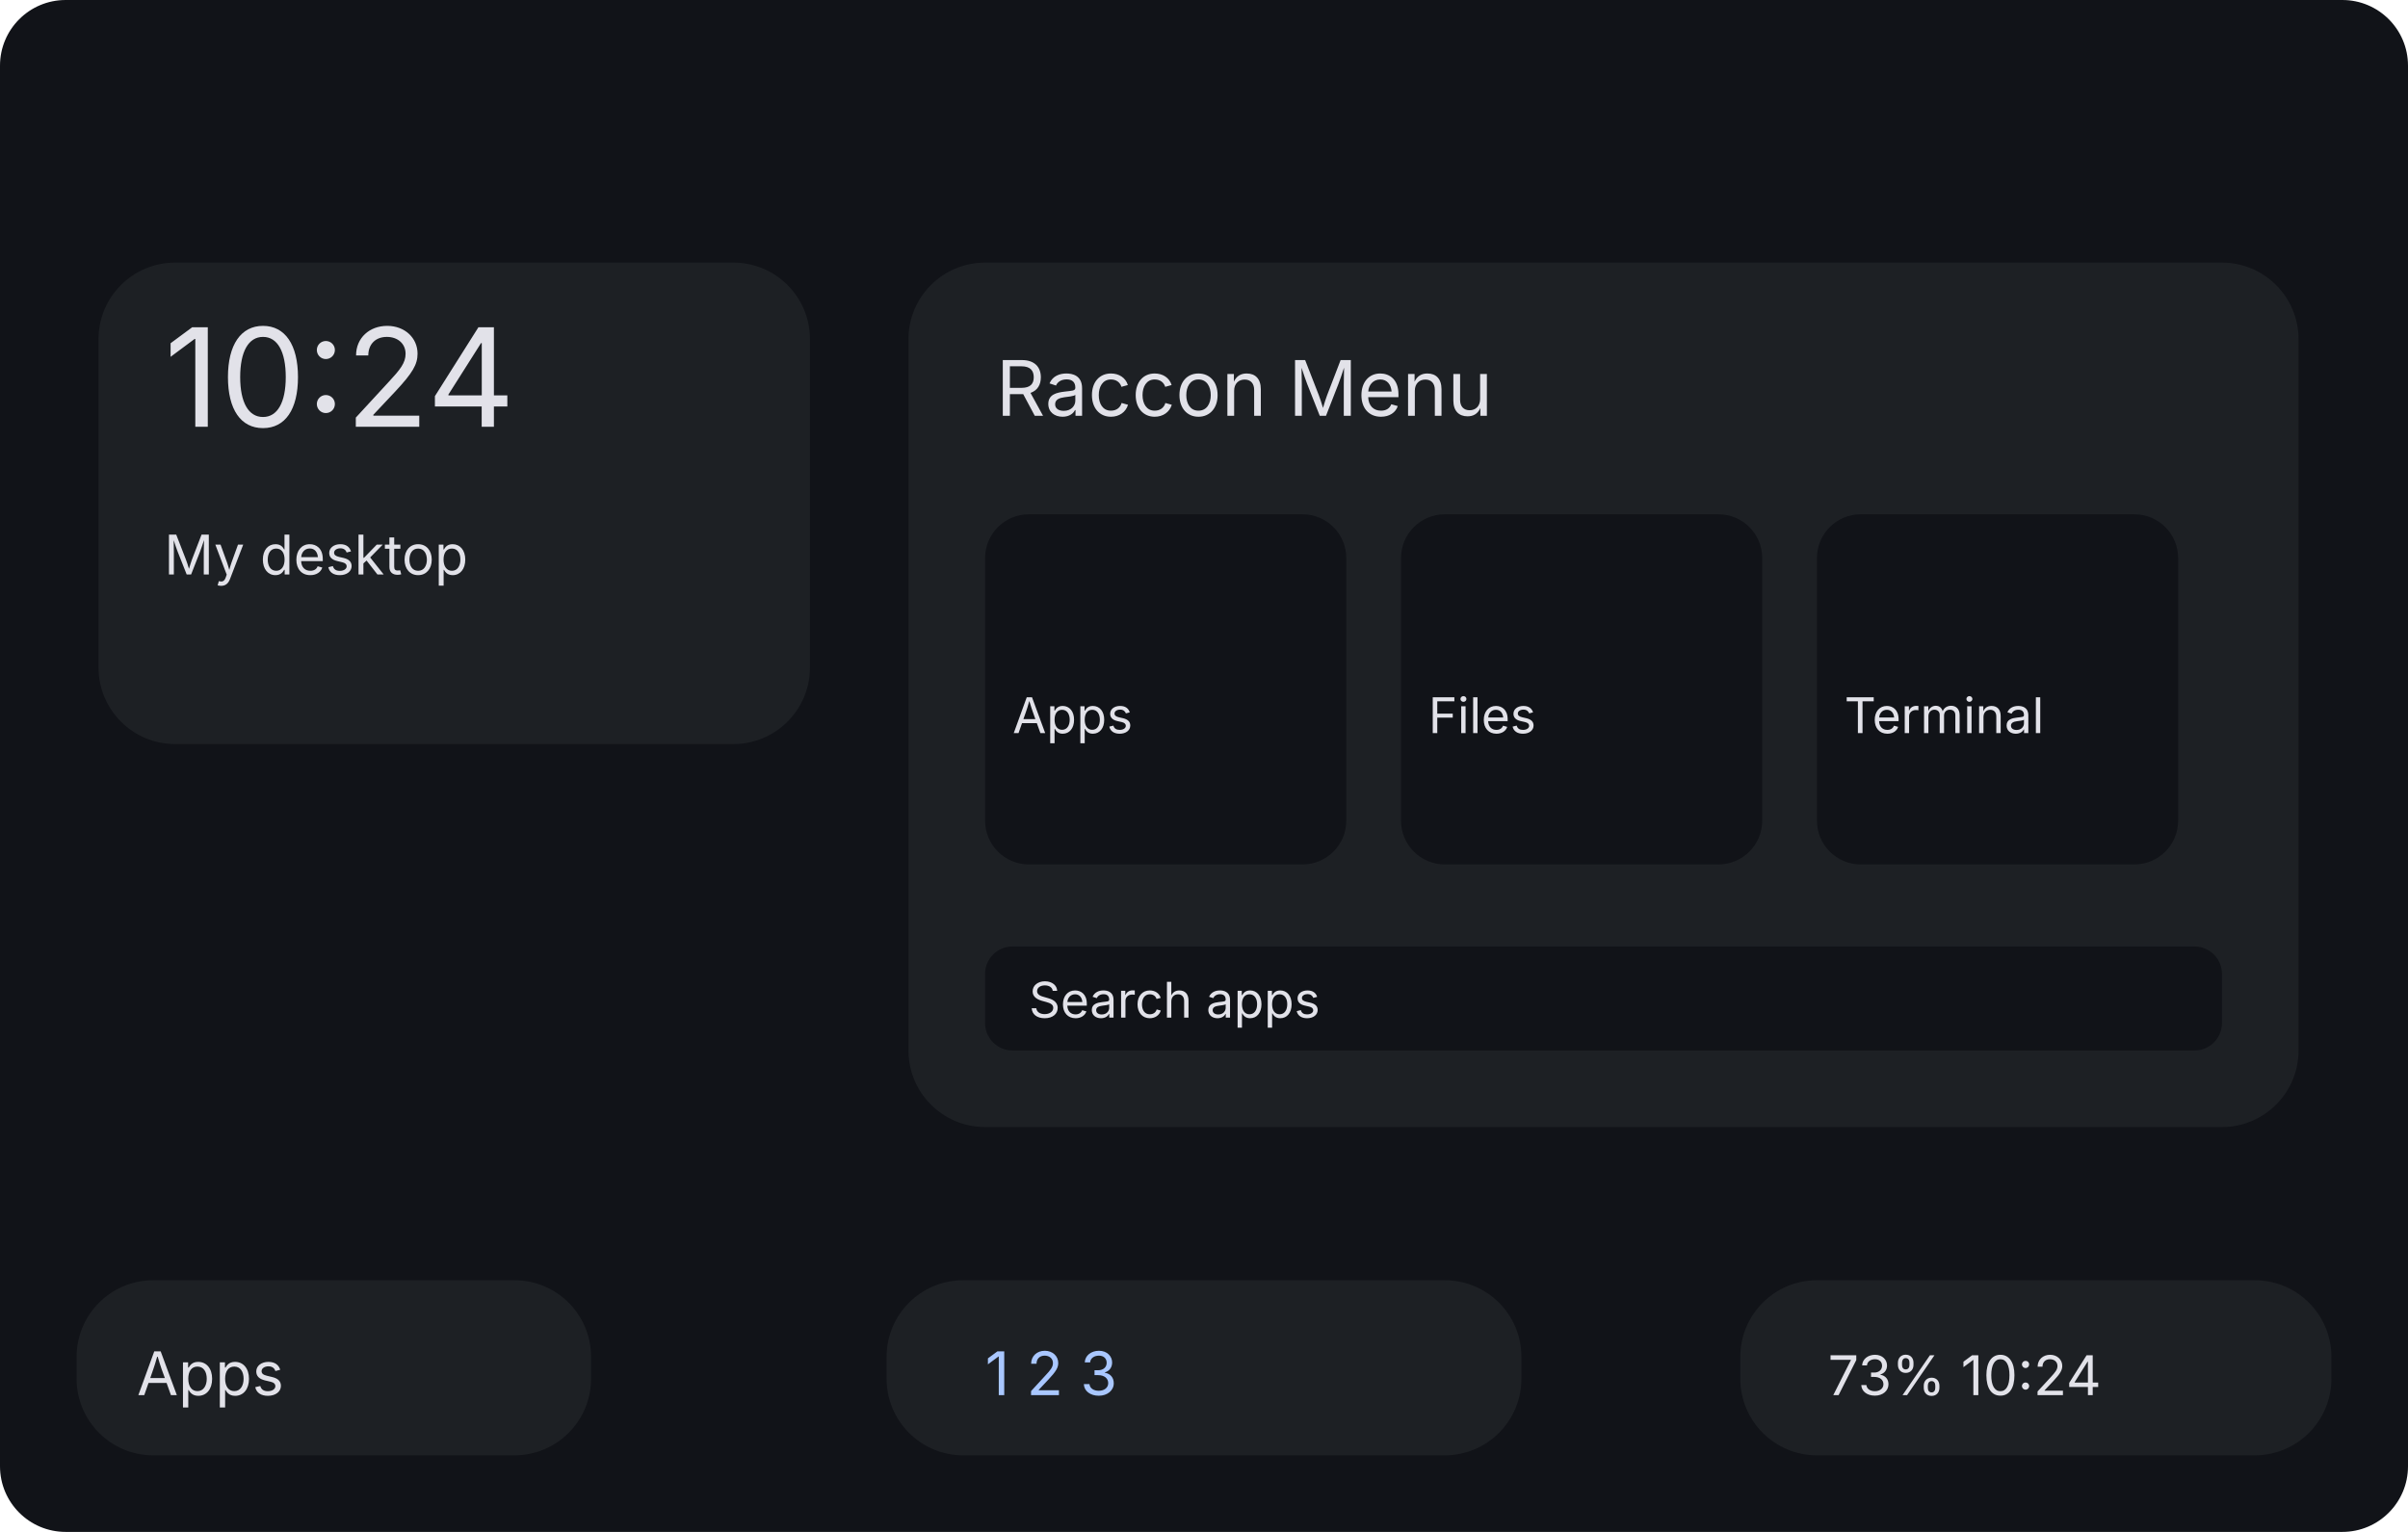
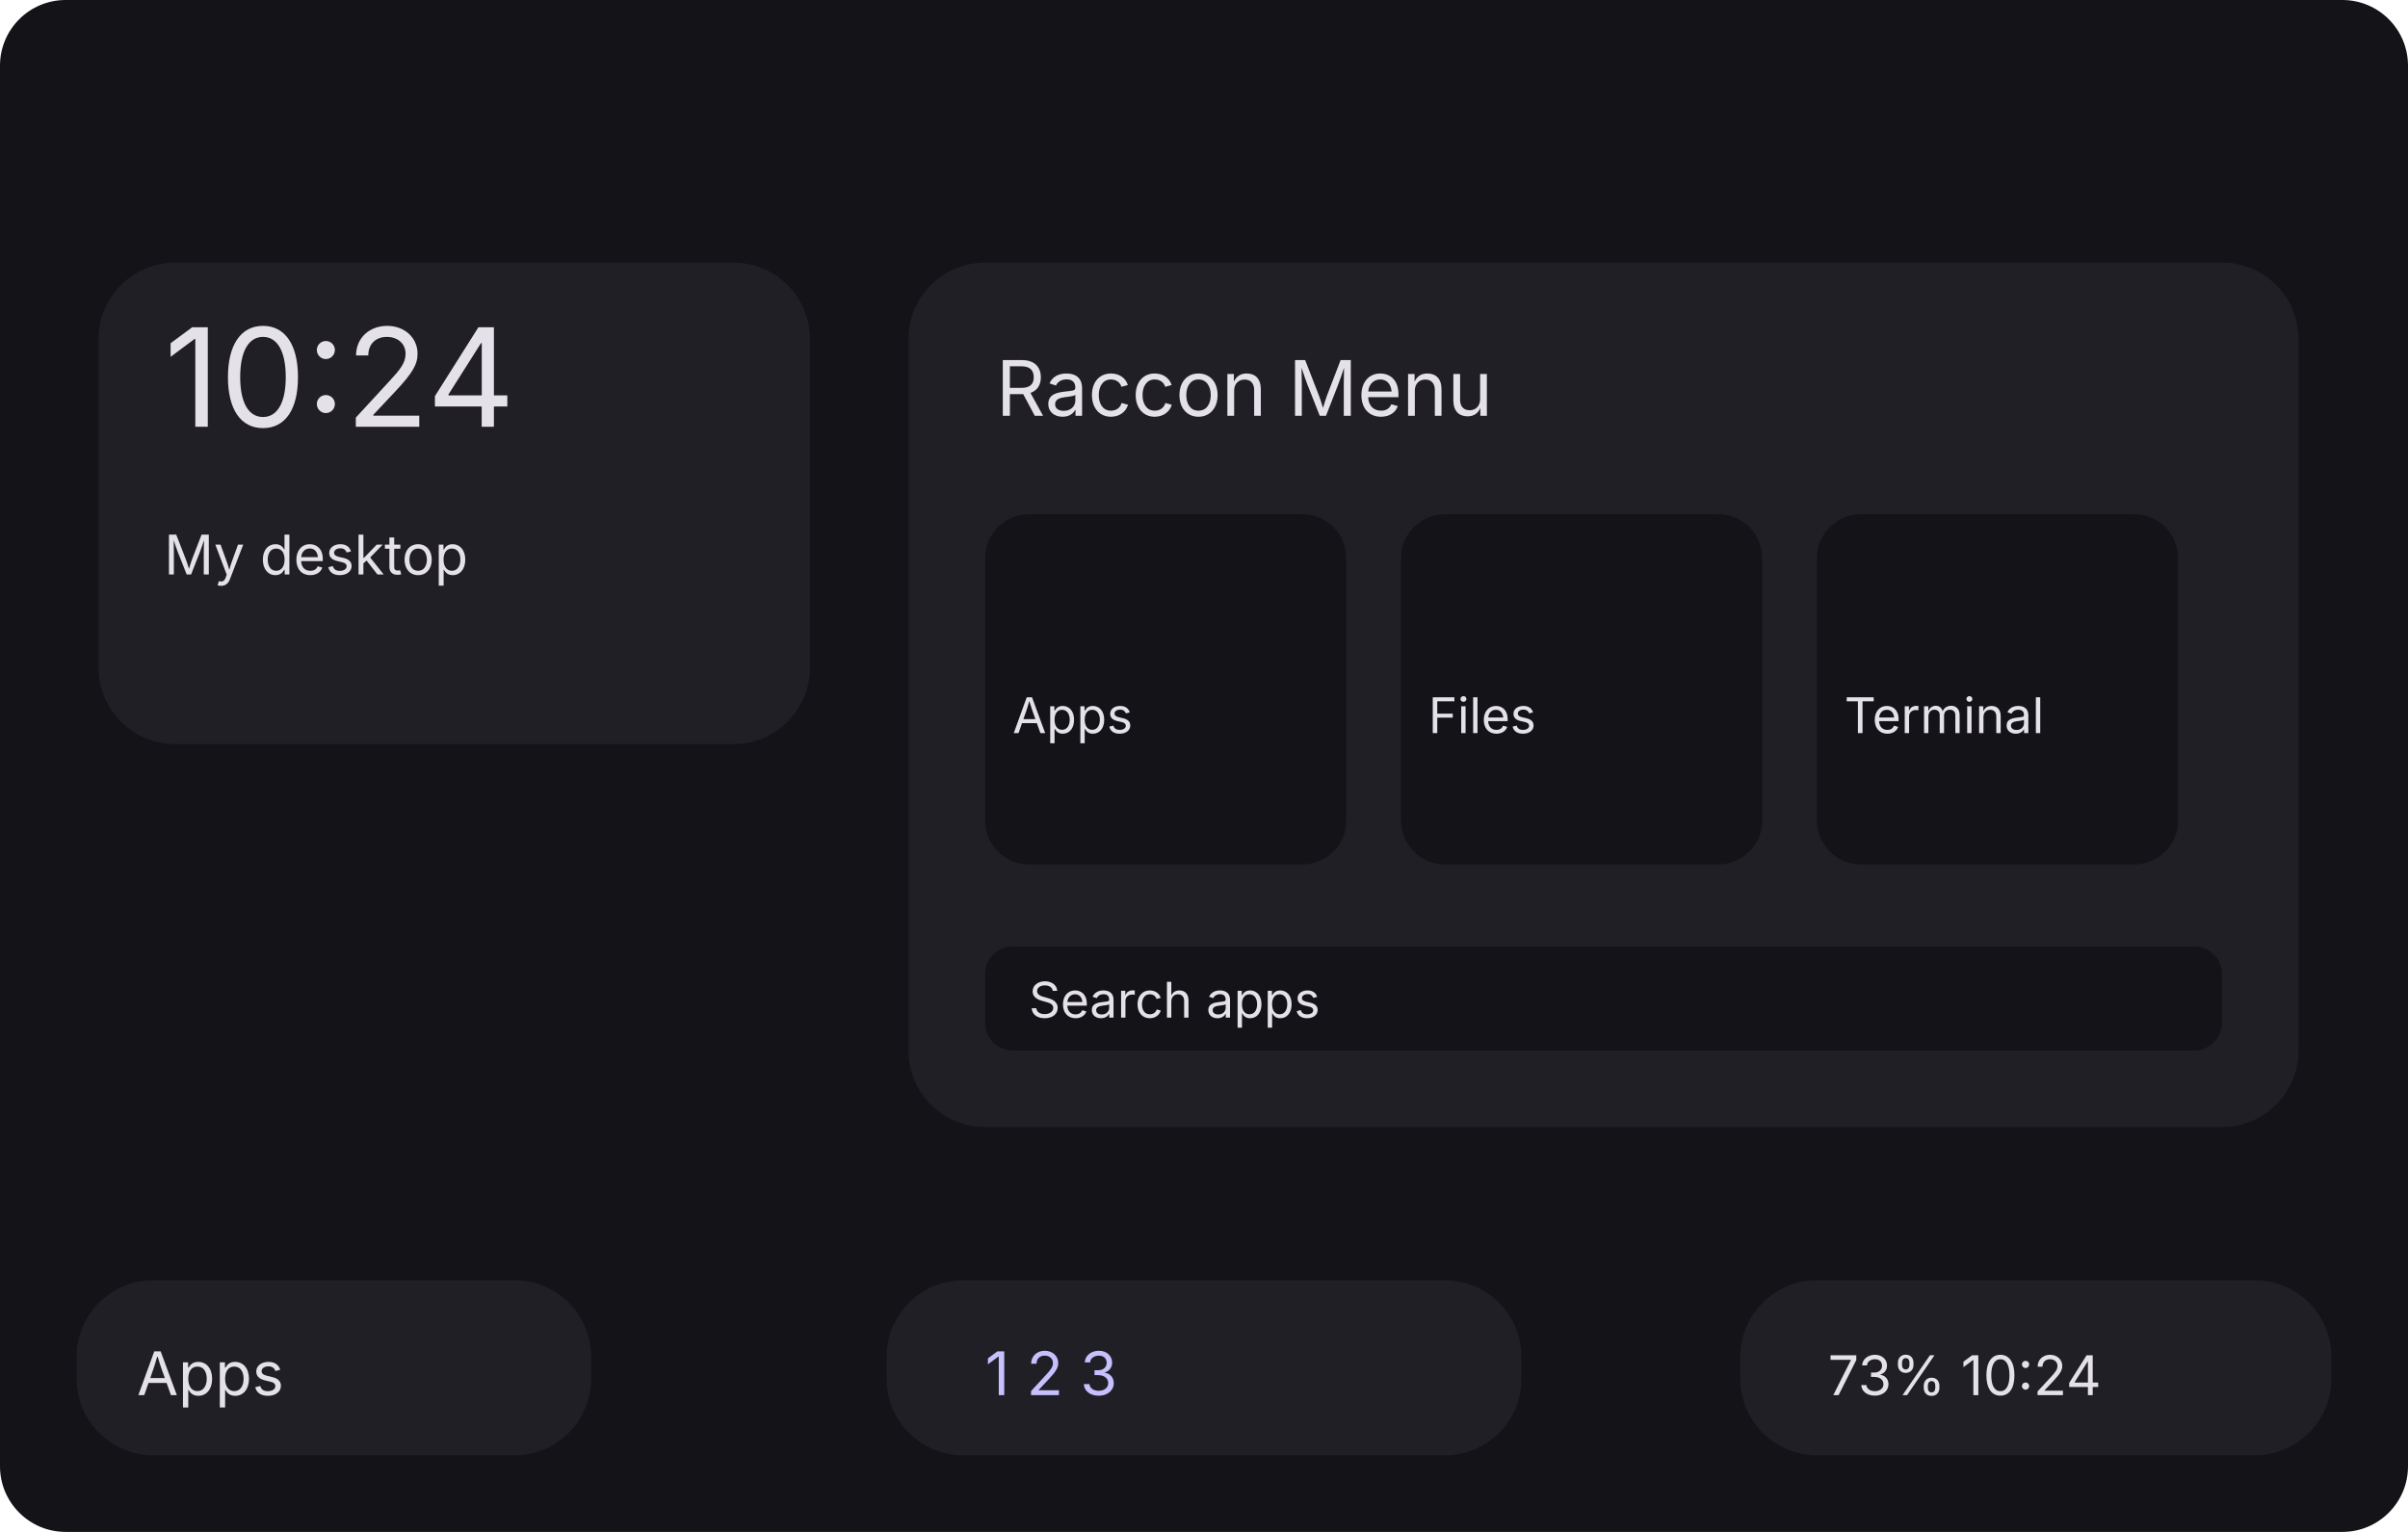
<svg xmlns="http://www.w3.org/2000/svg" width="440" height="280" viewBox="0 0 440 280">
-   <rect width="440" height="280" rx="12" fill="#111318" />
-   <rect x="18" y="48" width="130" height="88" rx="14" fill="#1d2024" fill-opacity="1" stroke="#44474e" stroke-width="0" />
-   <text x="30" y="78" fill="#e2e2e9" font-family="Inter" font-size="25">10:24</text>
-   <text x="30" y="105" fill="#e2e2e9" font-family="Inter" font-size="10">My desktop</text>
-   <rect x="166" y="48" width="254" height="158" rx="14" fill="#1d2024" fill-opacity="1" stroke="#44474e" stroke-width="0" />
-   <text x="182" y="76" fill="#e2e2e9" font-family="Inter" font-size="14">Raccon Menu</text>
-   <rect x="180" y="94" width="66" height="64" rx="8" fill="#111318" fill-opacity="1" stroke="#44474e" stroke-width="0" />
-   <text x="185" y="134" fill="#e2e2e9" font-family="Inter" font-size="9">Apps</text>
-   <rect x="256" y="94" width="66" height="64" rx="8" fill="#111318" fill-opacity="1" stroke="#44474e" stroke-width="0" />
-   <text x="261" y="134" fill="#e2e2e9" font-family="Inter" font-size="9">Files</text>
-   <rect x="332" y="94" width="66" height="64" rx="8" fill="#111318" fill-opacity="1" stroke="#44474e" stroke-width="0" />
-   <text x="337" y="134" fill="#e2e2e9" font-family="Inter" font-size="9">Terminal</text>
-   <rect x="180" y="173" width="226" height="19" rx="5" fill="#111318" fill-opacity="1" stroke="#44474e" stroke-width="0" />
-   <text x="188" y="186" fill="#e2e2e9" font-family="Inter" font-size="9">Search apps</text>
-   <rect x="14" y="234" width="94" height="32" rx="14" fill="#1d2024" fill-opacity="1" stroke="#44474e" stroke-width="0" />
-   <rect x="162" y="234" width="116" height="32" rx="14" fill="#1d2024" fill-opacity="1" stroke="#44474e" stroke-width="0" />
-   <rect x="318" y="234" width="108" height="32" rx="14" fill="#1d2024" fill-opacity="1" stroke="#44474e" stroke-width="0" />
-   <text x="25" y="255" fill="#e2e2e9" font-family="Inter" font-size="11">Apps</text>
-   <text x="180" y="255" fill="#a9c7ff" font-family="Inter" font-size="11">1   2   3</text>
-   <text x="334" y="255" fill="#e2e2e9" font-family="Inter" font-size="10">73%  10:24</text>
+   <rect width="440" height="280" rx="12" fill="#131318" />
+   <rect x="18" y="48" width="130" height="88" rx="14" fill="#201f25" fill-opacity="1" stroke="#47464f" stroke-width="0" />
+   <text x="30" y="78" fill="#e5e1e9" font-family="Inter" font-size="25">10:24</text>
+   <text x="30" y="105" fill="#e5e1e9" font-family="Inter" font-size="10">My desktop</text>
+   <rect x="166" y="48" width="254" height="158" rx="14" fill="#201f25" fill-opacity="1" stroke="#47464f" stroke-width="0" />
+   <text x="182" y="76" fill="#e5e1e9" font-family="Inter" font-size="14">Raccon Menu</text>
+   <rect x="180" y="94" width="66" height="64" rx="8" fill="#131318" fill-opacity="1" stroke="#47464f" stroke-width="0" />
+   <text x="185" y="134" fill="#e5e1e9" font-family="Inter" font-size="9">Apps</text>
+   <rect x="256" y="94" width="66" height="64" rx="8" fill="#131318" fill-opacity="1" stroke="#47464f" stroke-width="0" />
+   <text x="261" y="134" fill="#e5e1e9" font-family="Inter" font-size="9">Files</text>
+   <rect x="332" y="94" width="66" height="64" rx="8" fill="#131318" fill-opacity="1" stroke="#47464f" stroke-width="0" />
+   <text x="337" y="134" fill="#e5e1e9" font-family="Inter" font-size="9">Terminal</text>
+   <rect x="180" y="173" width="226" height="19" rx="5" fill="#131318" fill-opacity="1" stroke="#47464f" stroke-width="0" />
+   <text x="188" y="186" fill="#e5e1e9" font-family="Inter" font-size="9">Search apps</text>
+   <rect x="14" y="234" width="94" height="32" rx="14" fill="#201f25" fill-opacity="1" stroke="#47464f" stroke-width="0" />
+   <rect x="162" y="234" width="116" height="32" rx="14" fill="#201f25" fill-opacity="1" stroke="#47464f" stroke-width="0" />
+   <rect x="318" y="234" width="108" height="32" rx="14" fill="#201f25" fill-opacity="1" stroke="#47464f" stroke-width="0" />
+   <text x="25" y="255" fill="#e5e1e9" font-family="Inter" font-size="11">Apps</text>
+   <text x="180" y="255" fill="#c6c0ff" font-family="Inter" font-size="11">1   2   3</text>
+   <text x="334" y="255" fill="#e5e1e9" font-family="Inter" font-size="10">73%  10:24</text>
</svg>
